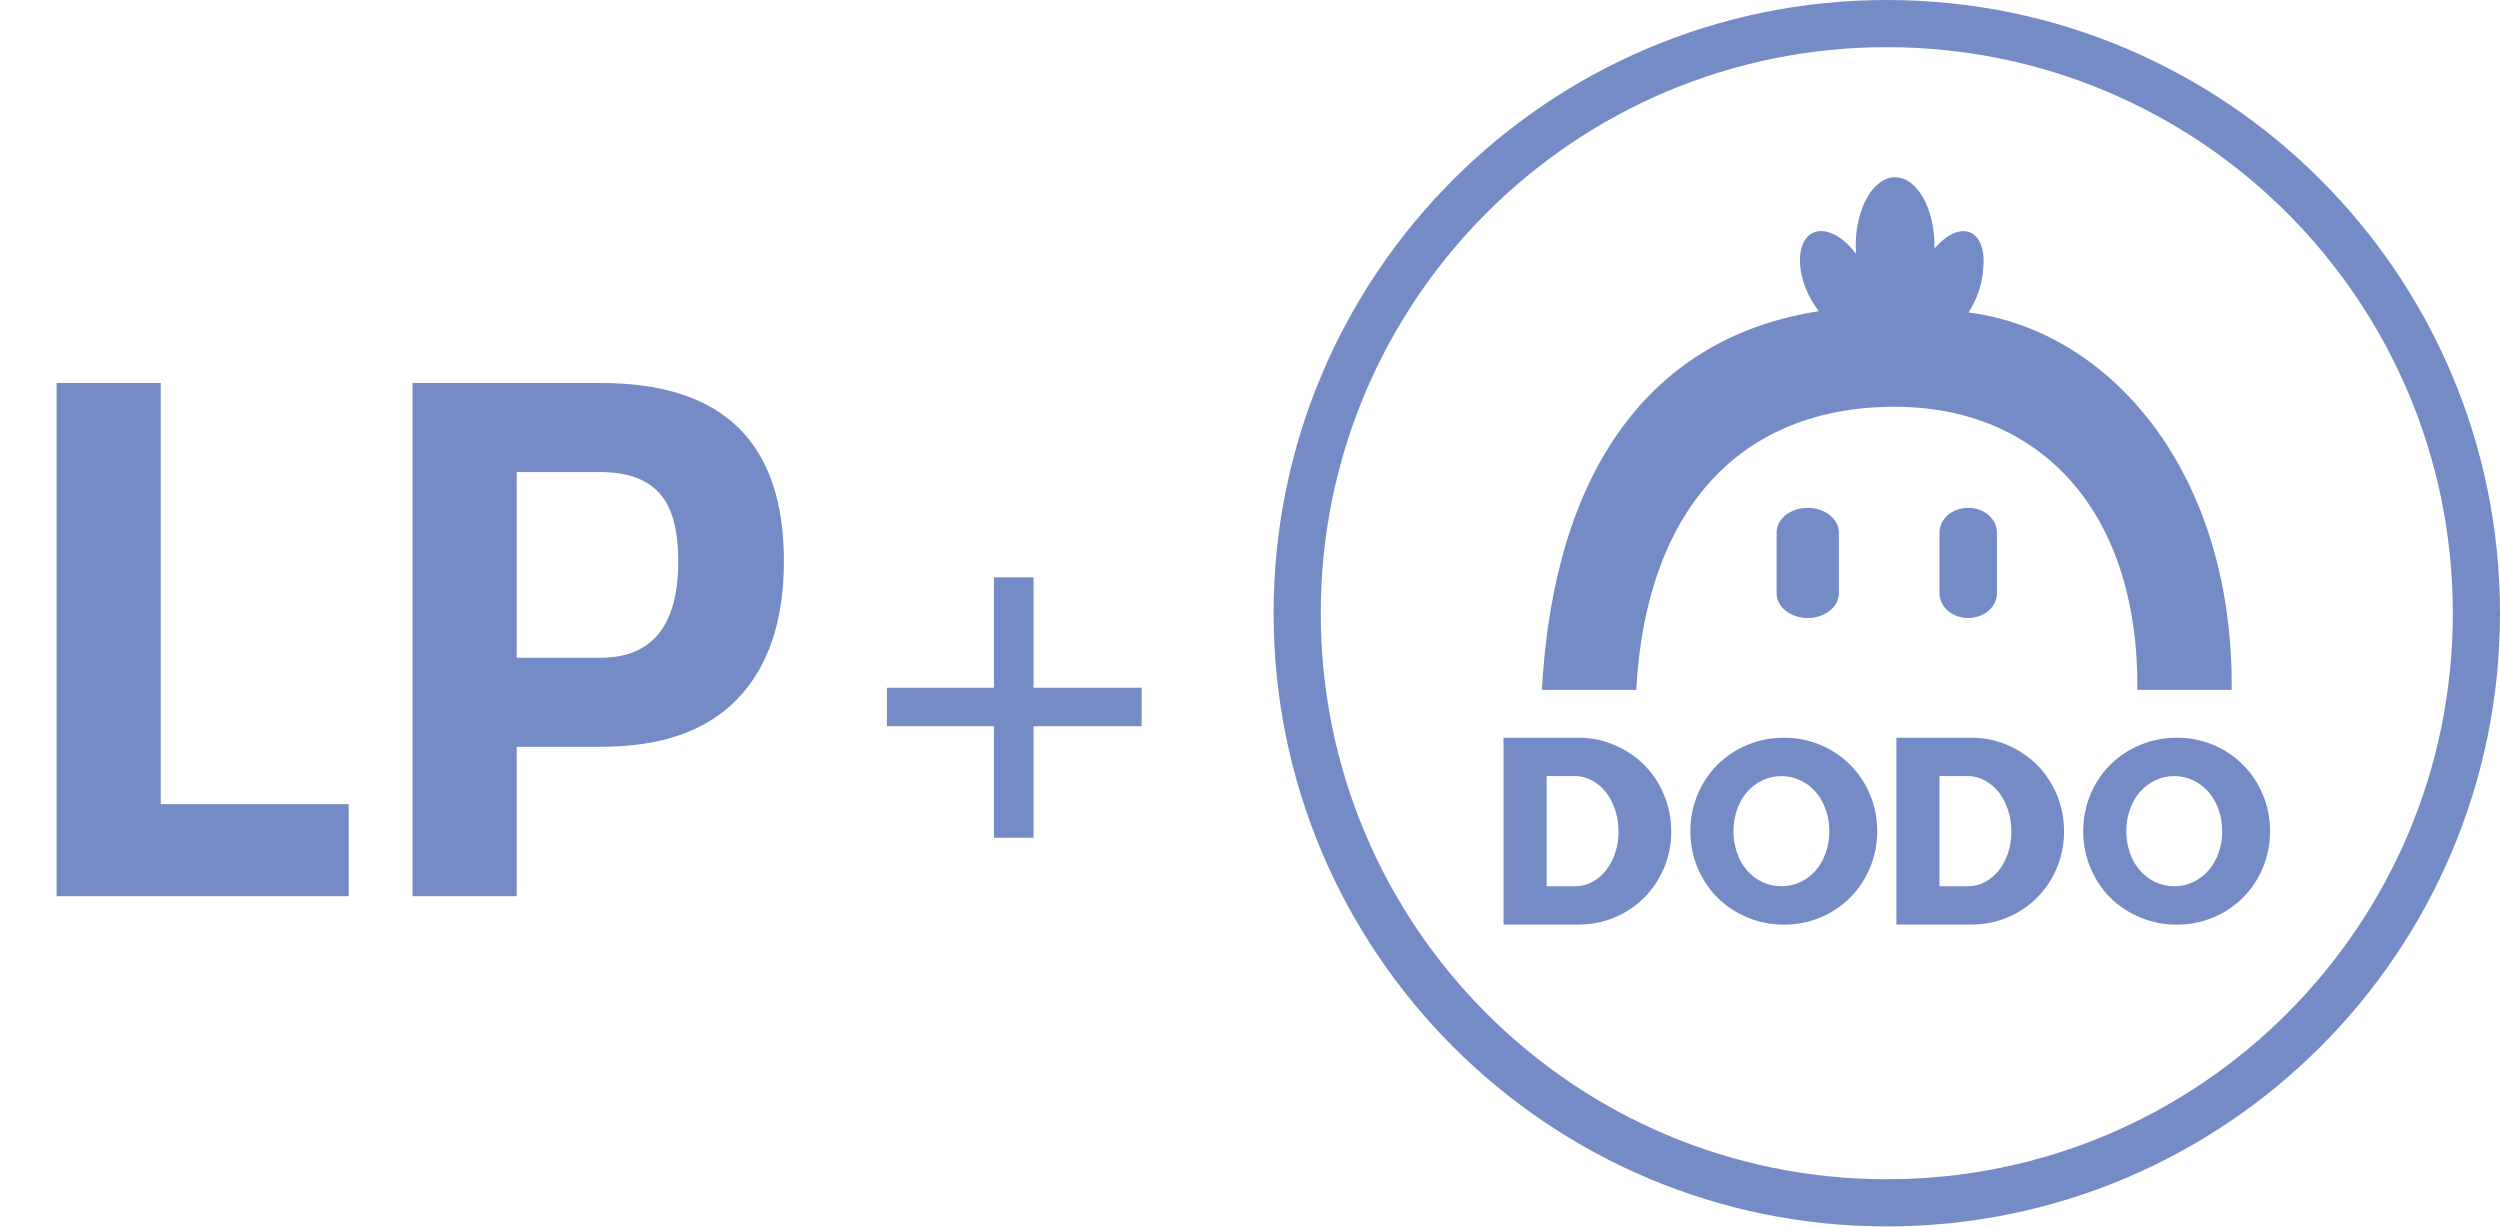
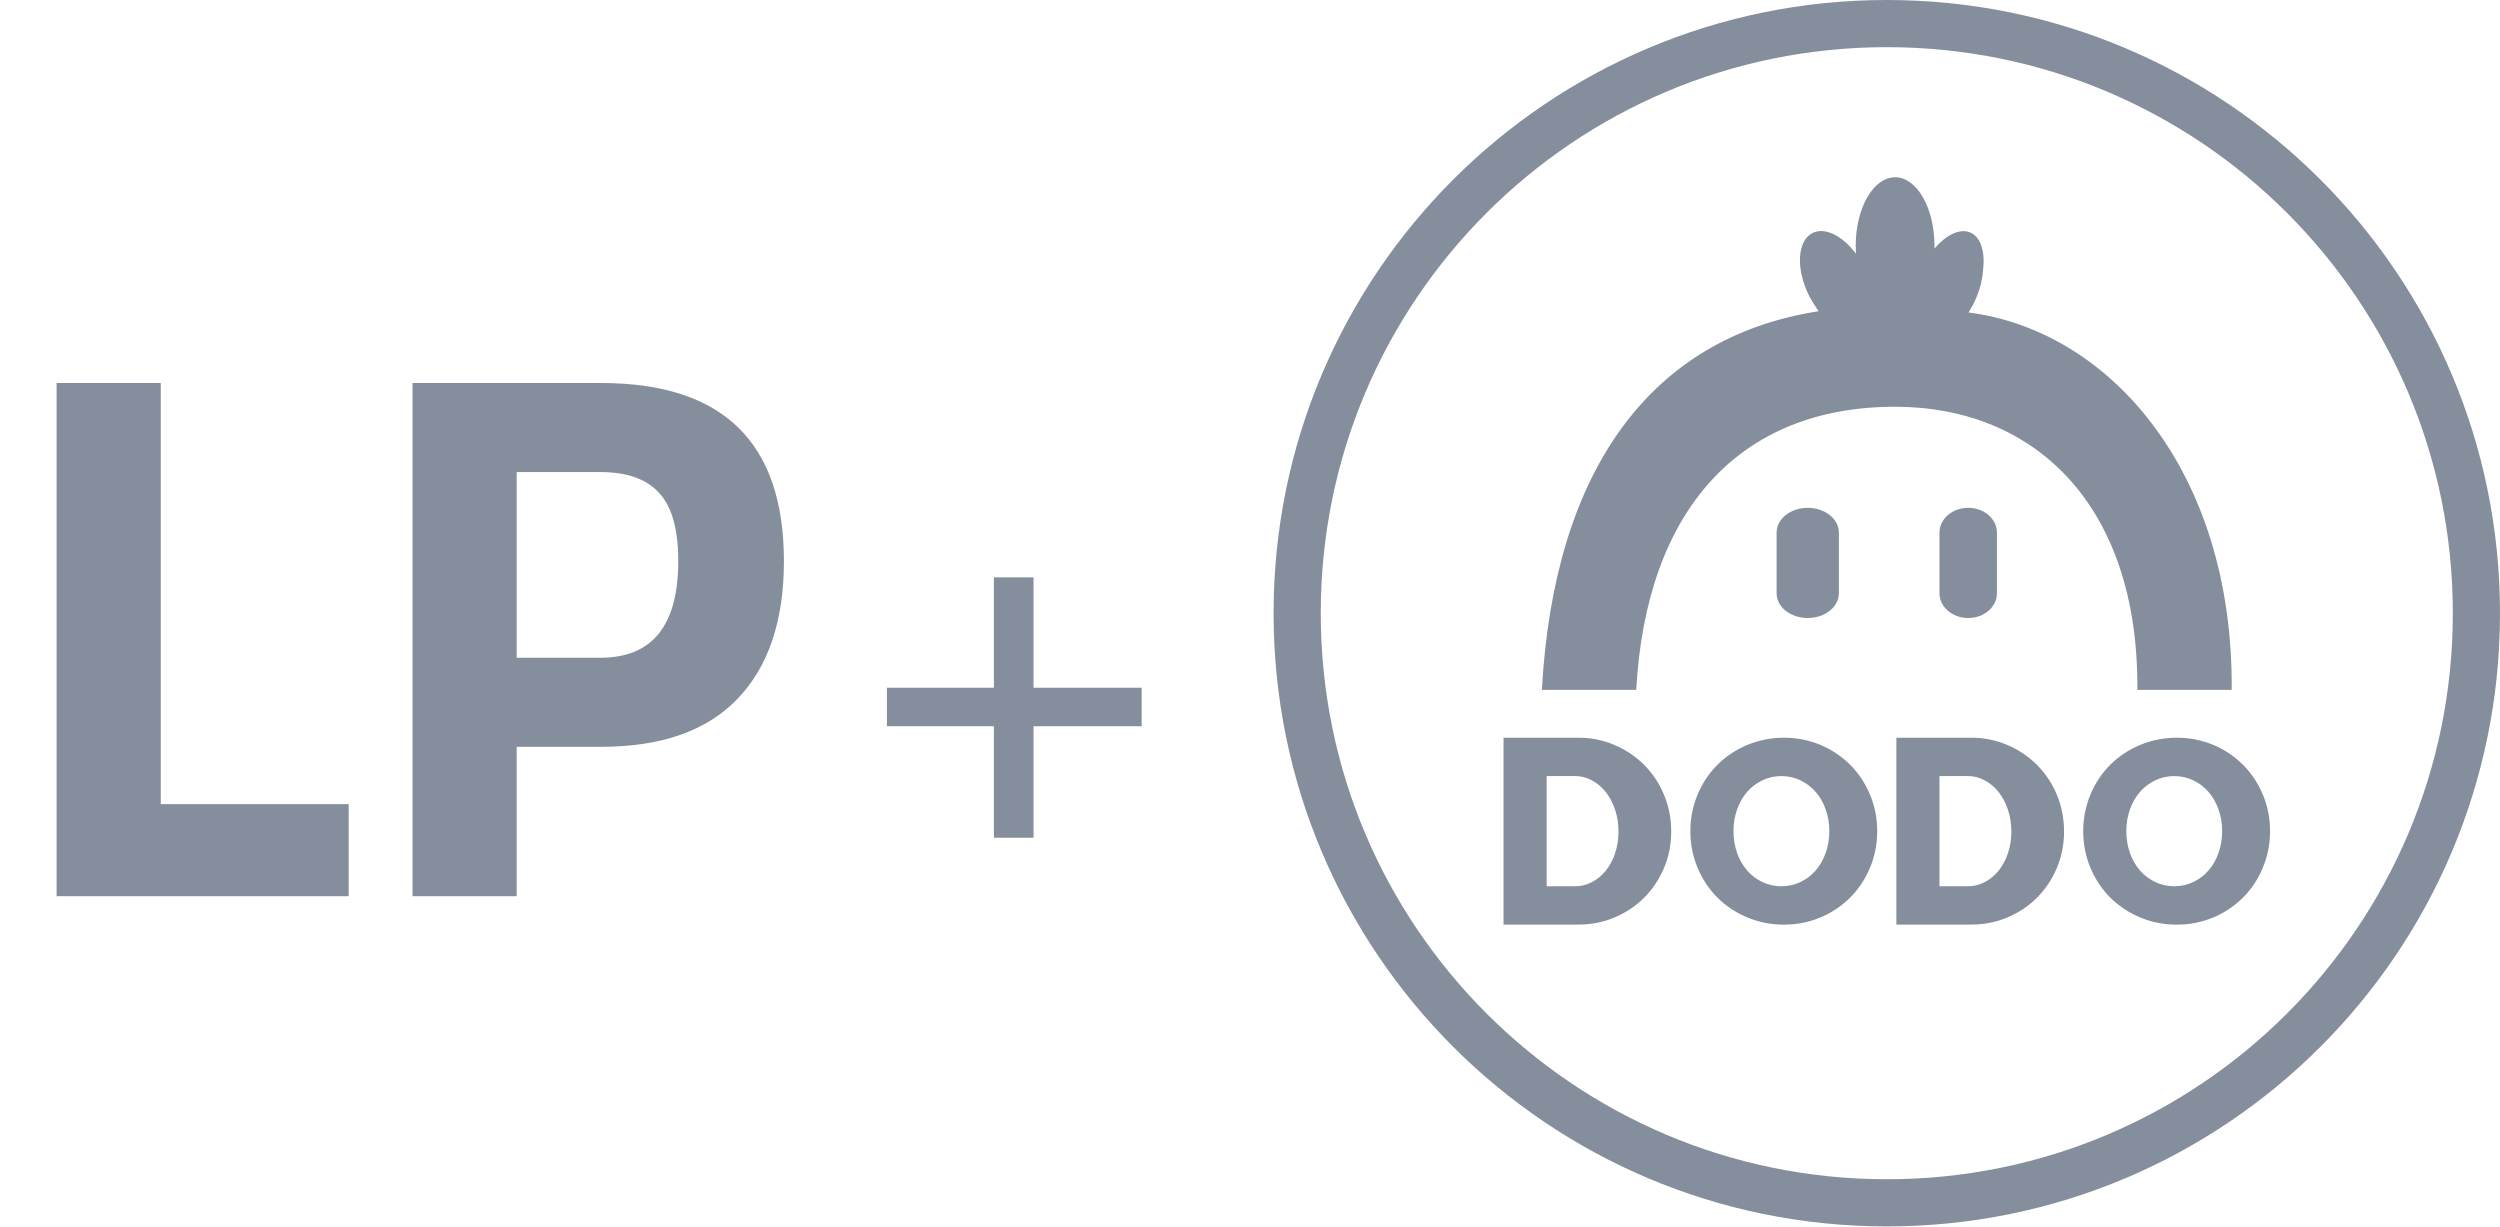
<svg xmlns="http://www.w3.org/2000/svg" width="53" height="26" viewBox="0 0 53 26" fill="none">
-   <path d="M52.5 13C52.5 19.904 46.904 25.5 40 25.5C33.096 25.5 27.5 19.904 27.5 13C27.5 6.096 33.096 0.5 40 0.5C46.904 0.5 52.5 6.096 52.5 13Z" stroke="#748BC6" />
-   <path fill-rule="evenodd" clip-rule="evenodd" d="M41.901 6.303C41.985 6.102 42.031 5.901 42.042 5.719C42.087 5.334 41.991 5.021 41.767 4.928C41.547 4.836 41.258 4.98 41.01 5.269L41.011 5.212C41.011 4.409 40.638 3.758 40.176 3.758C39.715 3.758 39.341 4.409 39.341 5.212C39.341 5.269 39.343 5.324 39.347 5.38C39.066 5.004 38.697 4.812 38.434 4.936C38.105 5.091 38.065 5.682 38.345 6.255C38.392 6.351 38.498 6.517 38.555 6.598C34.98 7.154 32.943 9.983 32.688 14.625H34.688C34.898 10.803 36.884 8.623 40.176 8.623C43.133 8.623 45.343 10.706 45.312 14.625H47.312C47.349 10.002 44.734 7.009 41.732 6.624C41.795 6.527 41.852 6.419 41.901 6.303Z" fill="#748BC6" />
-   <path fill-rule="evenodd" clip-rule="evenodd" d="M37.664 11.29V12.578C37.664 12.867 37.959 13.102 38.324 13.102C38.688 13.102 38.984 12.867 38.984 12.578V11.29C38.984 11.001 38.688 10.766 38.324 10.766C37.959 10.766 37.664 11 37.664 11.29ZM41.726 10.766C41.39 10.766 41.117 11 41.117 11.29V12.578C41.117 12.867 41.39 13.102 41.727 13.102C42.063 13.102 42.335 12.867 42.335 12.578V11.29C42.335 11.001 42.063 10.766 41.727 10.766" fill="#748BC6" />
-   <path fill-rule="evenodd" clip-rule="evenodd" d="M38.704 18.084C38.652 18.229 38.582 18.352 38.491 18.455C38.401 18.558 38.292 18.641 38.168 18.699C38.044 18.759 37.909 18.789 37.765 18.789C37.622 18.789 37.488 18.759 37.362 18.699C37.239 18.641 37.129 18.558 37.04 18.455C36.946 18.346 36.874 18.22 36.827 18.084C36.775 17.936 36.749 17.779 36.75 17.621C36.75 17.456 36.776 17.302 36.827 17.159C36.879 17.014 36.95 16.89 37.04 16.787C37.13 16.684 37.237 16.603 37.362 16.543C37.488 16.483 37.622 16.453 37.765 16.453C37.909 16.453 38.044 16.483 38.168 16.543C38.293 16.603 38.401 16.684 38.491 16.787C38.582 16.89 38.652 17.013 38.704 17.158C38.755 17.302 38.782 17.456 38.782 17.621C38.782 17.786 38.756 17.94 38.704 18.084ZM39.643 16.845C39.546 16.609 39.404 16.395 39.224 16.214C39.04 16.03 38.82 15.885 38.579 15.786C38.338 15.688 38.079 15.638 37.819 15.64C37.558 15.639 37.299 15.688 37.057 15.787C36.815 15.885 36.594 16.03 36.408 16.214C36.229 16.395 36.087 16.609 35.989 16.845C35.887 17.091 35.834 17.355 35.836 17.621C35.836 17.895 35.887 18.154 35.989 18.397C36.091 18.64 36.231 18.851 36.408 19.028C36.594 19.212 36.815 19.357 37.057 19.455C37.299 19.554 37.558 19.604 37.819 19.602C38.079 19.604 38.338 19.554 38.579 19.456C38.82 19.358 39.04 19.212 39.224 19.028C39.401 18.851 39.541 18.64 39.643 18.397C39.746 18.154 39.797 17.895 39.797 17.621C39.797 17.346 39.746 17.088 39.643 16.845ZM34.241 18.087C34.198 18.221 34.131 18.345 34.045 18.456C33.964 18.557 33.864 18.64 33.75 18.7C33.639 18.759 33.515 18.79 33.389 18.789H32.789V16.452H33.389C33.517 16.452 33.636 16.483 33.75 16.545C33.863 16.606 33.962 16.689 34.045 16.794C34.128 16.9 34.193 17.025 34.241 17.169C34.289 17.313 34.312 17.467 34.312 17.632C34.312 17.793 34.289 17.944 34.24 18.087L34.241 18.087ZM35.276 16.848C35.179 16.612 35.037 16.398 34.858 16.217C34.678 16.038 34.466 15.895 34.232 15.796C33.99 15.691 33.729 15.638 33.465 15.64H31.875V19.601H33.465C33.737 19.601 33.993 19.55 34.232 19.448C34.473 19.346 34.681 19.207 34.858 19.029C35.035 18.852 35.174 18.643 35.277 18.401C35.379 18.16 35.43 17.903 35.43 17.632C35.43 17.353 35.379 17.091 35.276 16.848ZM47.032 18.084C46.98 18.229 46.91 18.352 46.819 18.455C46.73 18.558 46.62 18.641 46.496 18.699C46.371 18.759 46.237 18.789 46.093 18.789C45.95 18.789 45.816 18.759 45.691 18.699C45.568 18.641 45.458 18.558 45.368 18.455C45.274 18.346 45.202 18.22 45.155 18.084C45.103 17.936 45.077 17.779 45.078 17.621C45.078 17.456 45.104 17.302 45.155 17.159C45.207 17.014 45.278 16.89 45.368 16.787C45.458 16.685 45.568 16.602 45.691 16.543C45.816 16.483 45.95 16.453 46.093 16.453C46.238 16.453 46.371 16.483 46.496 16.543C46.622 16.603 46.73 16.684 46.819 16.787C46.91 16.89 46.98 17.013 47.032 17.158C47.084 17.302 47.11 17.456 47.11 17.621C47.11 17.786 47.084 17.94 47.032 18.084ZM47.971 16.845C47.874 16.609 47.732 16.395 47.552 16.214C47.368 16.03 47.148 15.885 46.907 15.786C46.666 15.688 46.407 15.638 46.147 15.64C45.886 15.639 45.627 15.688 45.385 15.787C45.142 15.885 44.922 16.03 44.736 16.214C44.557 16.395 44.414 16.609 44.317 16.845C44.215 17.091 44.163 17.355 44.164 17.621C44.164 17.895 44.215 18.154 44.317 18.397C44.42 18.64 44.559 18.851 44.736 19.028C44.922 19.212 45.142 19.357 45.385 19.455C45.627 19.554 45.886 19.604 46.147 19.602C46.407 19.604 46.666 19.554 46.907 19.456C47.148 19.358 47.368 19.212 47.552 19.028C47.73 18.851 47.87 18.64 47.971 18.397C48.074 18.154 48.125 17.895 48.125 17.621C48.125 17.346 48.074 17.088 47.972 16.845H47.971ZM42.569 18.087C42.526 18.221 42.459 18.345 42.373 18.456C42.292 18.556 42.192 18.64 42.078 18.7C41.967 18.759 41.843 18.79 41.717 18.789H41.117V16.452H41.717C41.845 16.452 41.964 16.483 42.078 16.545C42.191 16.606 42.289 16.689 42.373 16.794C42.456 16.9 42.521 17.025 42.569 17.169C42.617 17.313 42.641 17.467 42.641 17.632C42.641 17.793 42.617 17.944 42.569 18.087V18.087ZM43.605 16.848C43.507 16.612 43.365 16.398 43.186 16.217C43.006 16.038 42.794 15.895 42.561 15.796C42.319 15.691 42.057 15.638 41.793 15.64H40.203V19.601H41.793C42.065 19.601 42.321 19.55 42.561 19.448C42.801 19.346 43.009 19.207 43.186 19.029C43.363 18.852 43.502 18.643 43.605 18.401C43.706 18.16 43.758 17.903 43.758 17.632C43.758 17.353 43.707 17.091 43.605 16.848Z" fill="#748BC6" />
-   <path d="M7.392 19H1.2V8.12H3.408V17.048H7.392V19ZM12.746 15.832H10.954V19H8.746V8.12H12.746C15.328 8.12 16.619 9.379 16.619 11.896C16.619 13.165 16.288 14.141 15.627 14.824C14.976 15.496 14.016 15.832 12.746 15.832ZM10.954 13.944H12.73C13.829 13.944 14.379 13.261 14.379 11.896C14.379 11.224 14.245 10.744 13.979 10.456C13.712 10.157 13.296 10.008 12.73 10.008H10.954V13.944Z" fill="#748BC6" />
-   <path d="M18.803 15.396V14.58H21.071V12.24H21.911V14.58H24.203V15.396H21.911V17.76H21.071V15.396H18.803Z" fill="#748BC6" />
+   <path d="M52.5 13C52.5 19.904 46.904 25.5 40 25.5C33.096 25.5 27.5 19.904 27.5 13C27.5 6.096 33.096 0.5 40 0.5C46.904 0.5 52.5 6.096 52.5 13Z" stroke="#848E9C" />
+   <path fill-rule="evenodd" clip-rule="evenodd" d="M41.901 6.303C41.985 6.102 42.031 5.901 42.042 5.719C42.087 5.334 41.991 5.021 41.767 4.928C41.547 4.836 41.258 4.98 41.01 5.269L41.011 5.212C41.011 4.409 40.638 3.758 40.176 3.758C39.715 3.758 39.341 4.409 39.341 5.212C39.341 5.269 39.343 5.324 39.347 5.38C39.066 5.004 38.697 4.812 38.434 4.936C38.105 5.091 38.065 5.682 38.345 6.255C38.392 6.351 38.498 6.517 38.555 6.598C34.98 7.154 32.943 9.983 32.688 14.625H34.688C34.898 10.803 36.884 8.623 40.176 8.623C43.133 8.623 45.343 10.706 45.312 14.625H47.312C47.349 10.002 44.734 7.009 41.732 6.624C41.795 6.527 41.852 6.419 41.901 6.303Z" fill="#848E9C" />
+   <path fill-rule="evenodd" clip-rule="evenodd" d="M37.664 11.29V12.578C37.664 12.867 37.959 13.102 38.324 13.102C38.688 13.102 38.984 12.867 38.984 12.578V11.29C38.984 11.001 38.688 10.766 38.324 10.766C37.959 10.766 37.664 11 37.664 11.29ZM41.726 10.766C41.39 10.766 41.117 11 41.117 11.29V12.578C41.117 12.867 41.39 13.102 41.727 13.102C42.063 13.102 42.335 12.867 42.335 12.578V11.29C42.335 11.001 42.063 10.766 41.727 10.766" fill="#848E9C" />
+   <path fill-rule="evenodd" clip-rule="evenodd" d="M38.704 18.084C38.652 18.229 38.582 18.352 38.491 18.455C38.401 18.558 38.292 18.641 38.168 18.699C38.044 18.759 37.909 18.789 37.765 18.789C37.622 18.789 37.488 18.759 37.362 18.699C37.239 18.641 37.129 18.558 37.04 18.455C36.946 18.346 36.874 18.22 36.827 18.084C36.775 17.936 36.749 17.779 36.75 17.621C36.75 17.456 36.776 17.302 36.827 17.159C36.879 17.014 36.95 16.89 37.04 16.787C37.13 16.684 37.237 16.603 37.362 16.543C37.488 16.483 37.622 16.453 37.765 16.453C37.909 16.453 38.044 16.483 38.168 16.543C38.293 16.603 38.401 16.684 38.491 16.787C38.582 16.89 38.652 17.013 38.704 17.158C38.755 17.302 38.782 17.456 38.782 17.621C38.782 17.786 38.756 17.94 38.704 18.084ZM39.643 16.845C39.546 16.609 39.404 16.395 39.224 16.214C39.04 16.03 38.82 15.885 38.579 15.786C38.338 15.688 38.079 15.638 37.819 15.64C37.558 15.639 37.299 15.688 37.057 15.787C36.815 15.885 36.594 16.03 36.408 16.214C36.229 16.395 36.087 16.609 35.989 16.845C35.887 17.091 35.834 17.355 35.836 17.621C35.836 17.895 35.887 18.154 35.989 18.397C36.091 18.64 36.231 18.851 36.408 19.028C36.594 19.212 36.815 19.357 37.057 19.455C37.299 19.554 37.558 19.604 37.819 19.602C38.079 19.604 38.338 19.554 38.579 19.456C38.82 19.358 39.04 19.212 39.224 19.028C39.401 18.851 39.541 18.64 39.643 18.397C39.746 18.154 39.797 17.895 39.797 17.621C39.797 17.346 39.746 17.088 39.643 16.845ZM34.241 18.087C34.198 18.221 34.131 18.345 34.045 18.456C33.964 18.557 33.864 18.64 33.75 18.7C33.639 18.759 33.515 18.79 33.389 18.789H32.789V16.452H33.389C33.517 16.452 33.636 16.483 33.75 16.545C33.863 16.606 33.962 16.689 34.045 16.794C34.128 16.9 34.193 17.025 34.241 17.169C34.289 17.313 34.312 17.467 34.312 17.632C34.312 17.793 34.289 17.944 34.24 18.087L34.241 18.087ZM35.276 16.848C35.179 16.612 35.037 16.398 34.858 16.217C34.678 16.038 34.466 15.895 34.232 15.796C33.99 15.691 33.729 15.638 33.465 15.64H31.875V19.601H33.465C33.737 19.601 33.993 19.55 34.232 19.448C34.473 19.346 34.681 19.207 34.858 19.029C35.035 18.852 35.174 18.643 35.277 18.401C35.379 18.16 35.43 17.903 35.43 17.632C35.43 17.353 35.379 17.091 35.276 16.848ZM47.032 18.084C46.98 18.229 46.91 18.352 46.819 18.455C46.73 18.558 46.62 18.641 46.496 18.699C46.371 18.759 46.237 18.789 46.093 18.789C45.95 18.789 45.816 18.759 45.691 18.699C45.568 18.641 45.458 18.558 45.368 18.455C45.274 18.346 45.202 18.22 45.155 18.084C45.103 17.936 45.077 17.779 45.078 17.621C45.078 17.456 45.104 17.302 45.155 17.159C45.207 17.014 45.278 16.89 45.368 16.787C45.458 16.685 45.568 16.602 45.691 16.543C45.816 16.483 45.95 16.453 46.093 16.453C46.238 16.453 46.371 16.483 46.496 16.543C46.622 16.603 46.73 16.684 46.819 16.787C46.91 16.89 46.98 17.013 47.032 17.158C47.084 17.302 47.11 17.456 47.11 17.621C47.11 17.786 47.084 17.94 47.032 18.084ZM47.971 16.845C47.874 16.609 47.732 16.395 47.552 16.214C47.368 16.03 47.148 15.885 46.907 15.786C46.666 15.688 46.407 15.638 46.147 15.64C45.886 15.639 45.627 15.688 45.385 15.787C45.142 15.885 44.922 16.03 44.736 16.214C44.557 16.395 44.414 16.609 44.317 16.845C44.215 17.091 44.163 17.355 44.164 17.621C44.164 17.895 44.215 18.154 44.317 18.397C44.42 18.64 44.559 18.851 44.736 19.028C44.922 19.212 45.142 19.357 45.385 19.455C45.627 19.554 45.886 19.604 46.147 19.602C46.407 19.604 46.666 19.554 46.907 19.456C47.148 19.358 47.368 19.212 47.552 19.028C47.73 18.851 47.87 18.64 47.971 18.397C48.074 18.154 48.125 17.895 48.125 17.621C48.125 17.346 48.074 17.088 47.972 16.845H47.971ZM42.569 18.087C42.526 18.221 42.459 18.345 42.373 18.456C42.292 18.556 42.192 18.64 42.078 18.7C41.967 18.759 41.843 18.79 41.717 18.789H41.117V16.452H41.717C41.845 16.452 41.964 16.483 42.078 16.545C42.191 16.606 42.289 16.689 42.373 16.794C42.456 16.9 42.521 17.025 42.569 17.169C42.617 17.313 42.641 17.467 42.641 17.632C42.641 17.793 42.617 17.944 42.569 18.087V18.087ZM43.605 16.848C43.507 16.612 43.365 16.398 43.186 16.217C43.006 16.038 42.794 15.895 42.561 15.796C42.319 15.691 42.057 15.638 41.793 15.64H40.203V19.601H41.793C42.065 19.601 42.321 19.55 42.561 19.448C42.801 19.346 43.009 19.207 43.186 19.029C43.363 18.852 43.502 18.643 43.605 18.401C43.706 18.16 43.758 17.903 43.758 17.632C43.758 17.353 43.707 17.091 43.605 16.848Z" fill="#848E9C" />
+   <path d="M7.392 19H1.2V8.12H3.408V17.048H7.392V19ZM12.746 15.832H10.954V19H8.746V8.12H12.746C15.328 8.12 16.619 9.379 16.619 11.896C16.619 13.165 16.288 14.141 15.627 14.824C14.976 15.496 14.016 15.832 12.746 15.832ZM10.954 13.944H12.73C13.829 13.944 14.379 13.261 14.379 11.896C14.379 11.224 14.245 10.744 13.979 10.456C13.712 10.157 13.296 10.008 12.73 10.008H10.954V13.944Z" fill="#848E9C" />
+   <path d="M18.803 15.396V14.58H21.071V12.24H21.911V14.58H24.203V15.396H21.911V17.76H21.071V15.396H18.803Z" fill="#848E9C" />
</svg>
